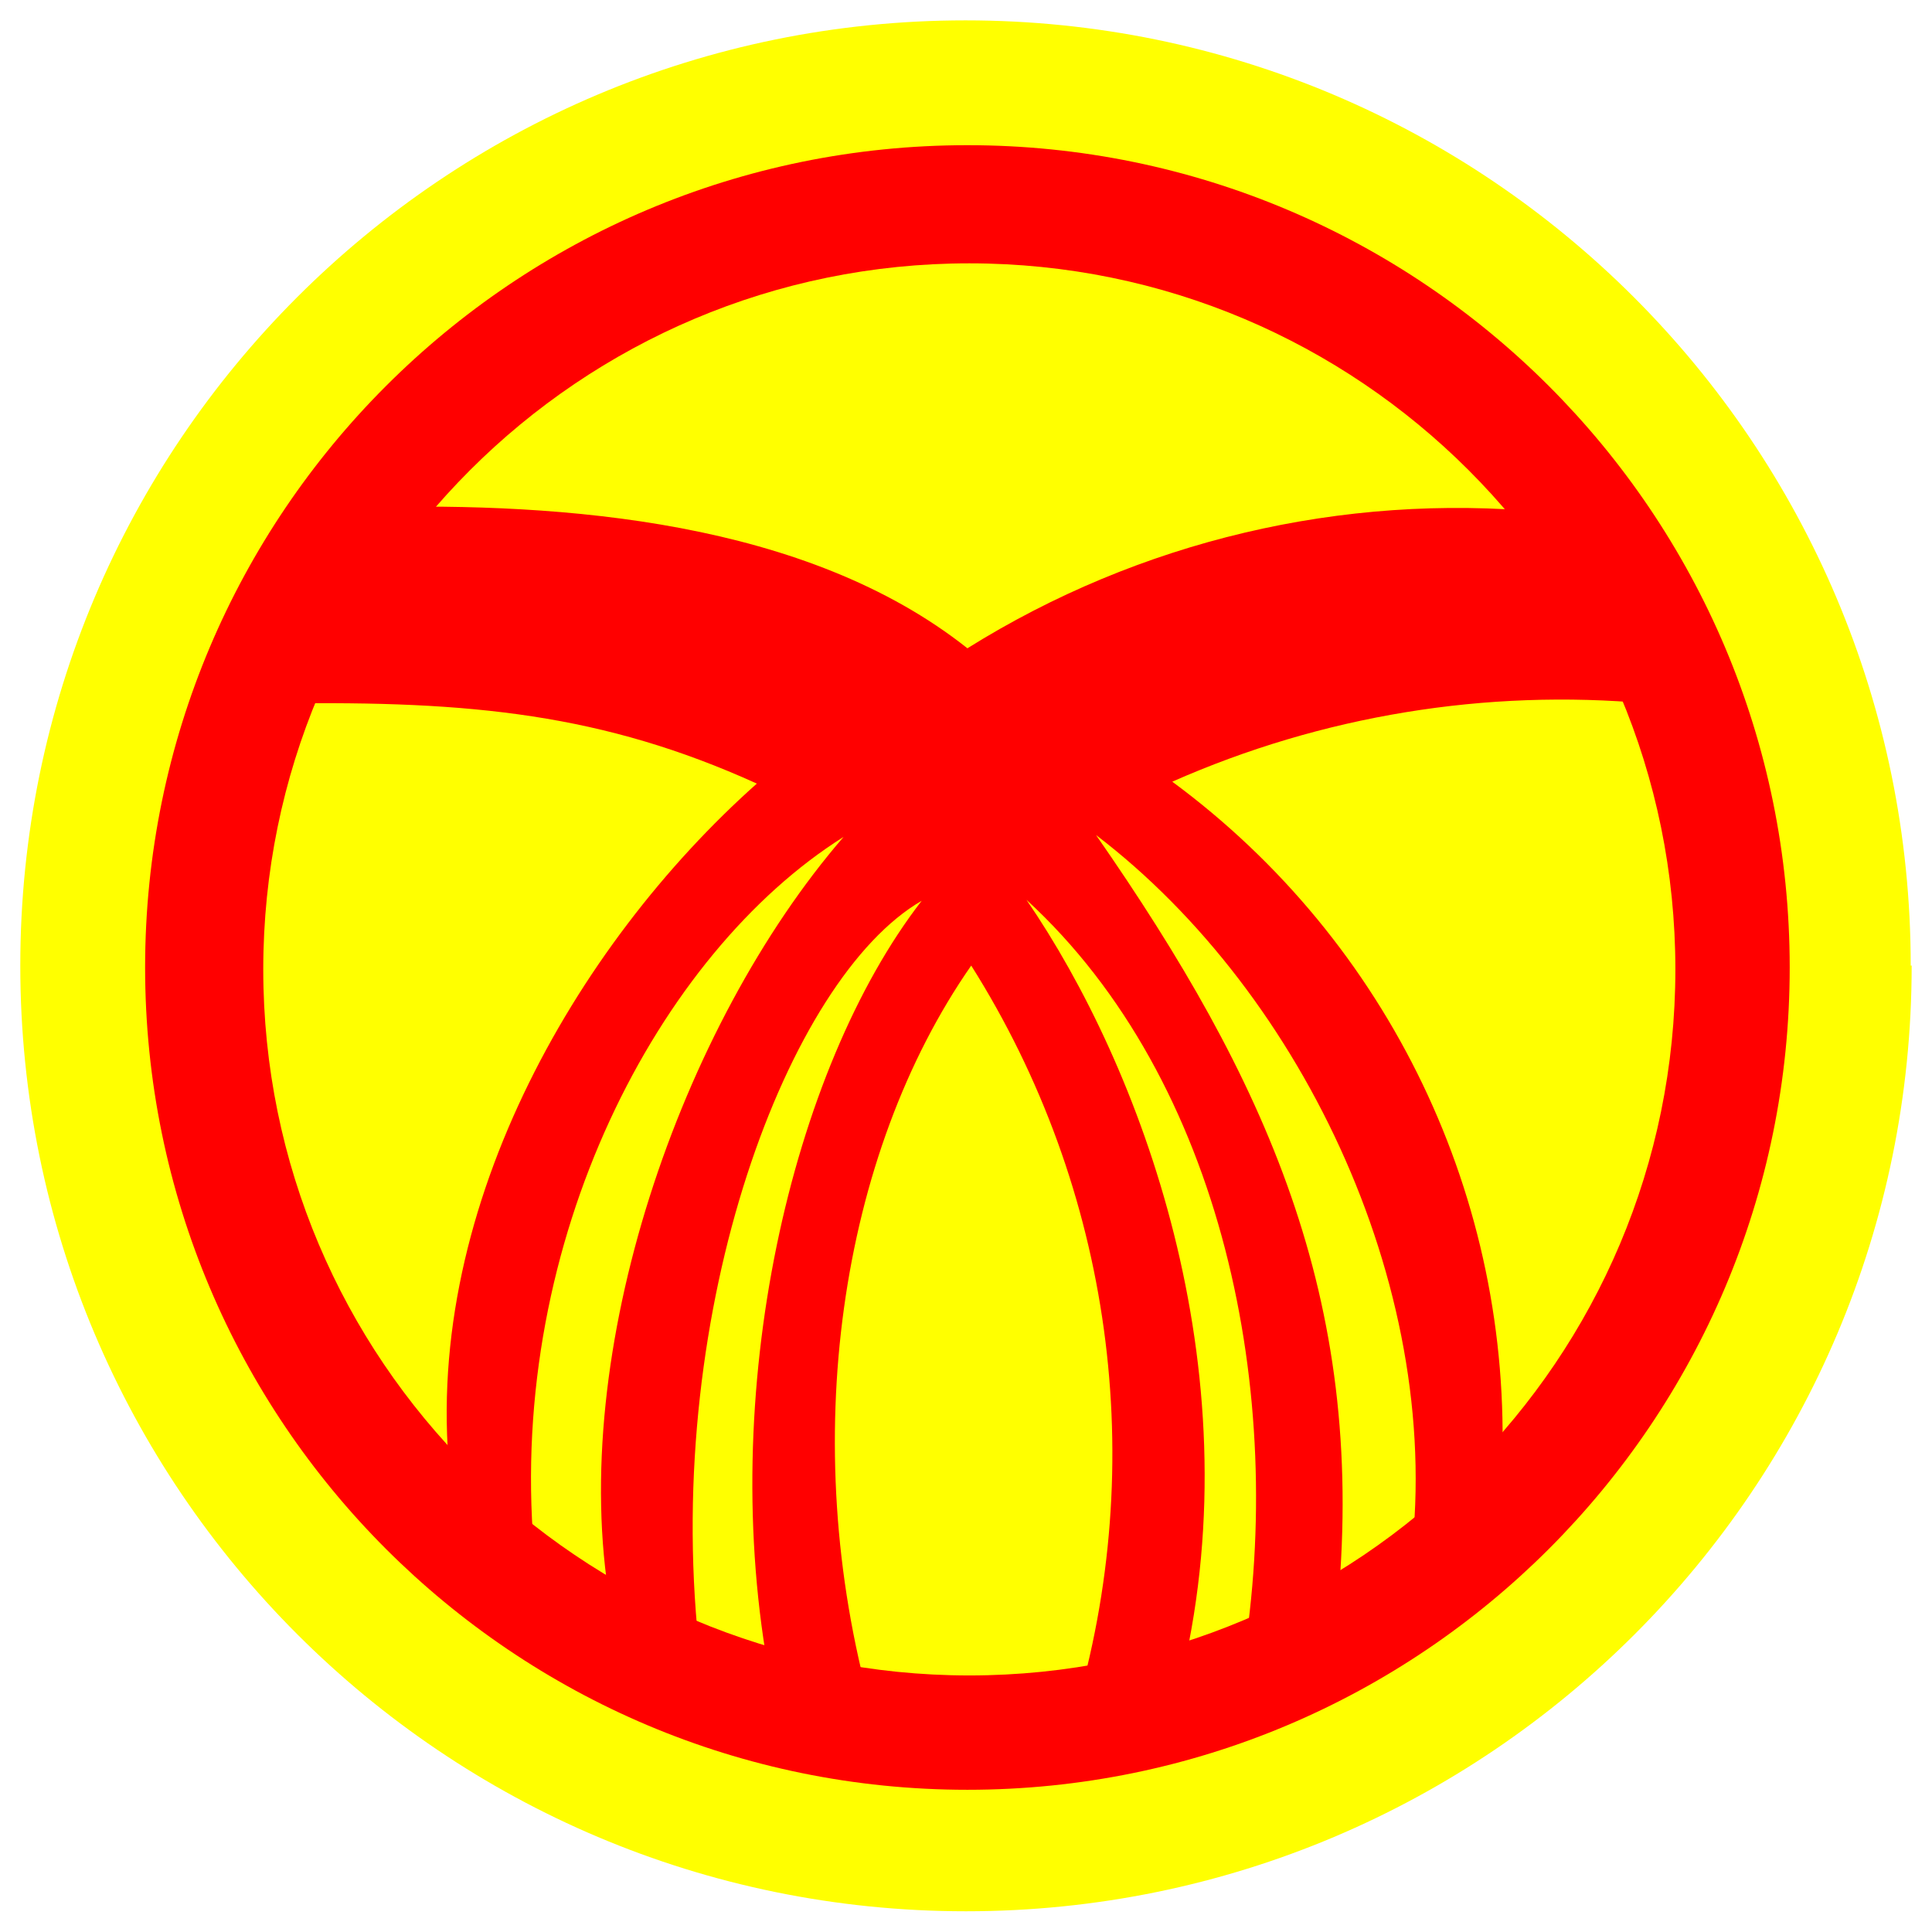
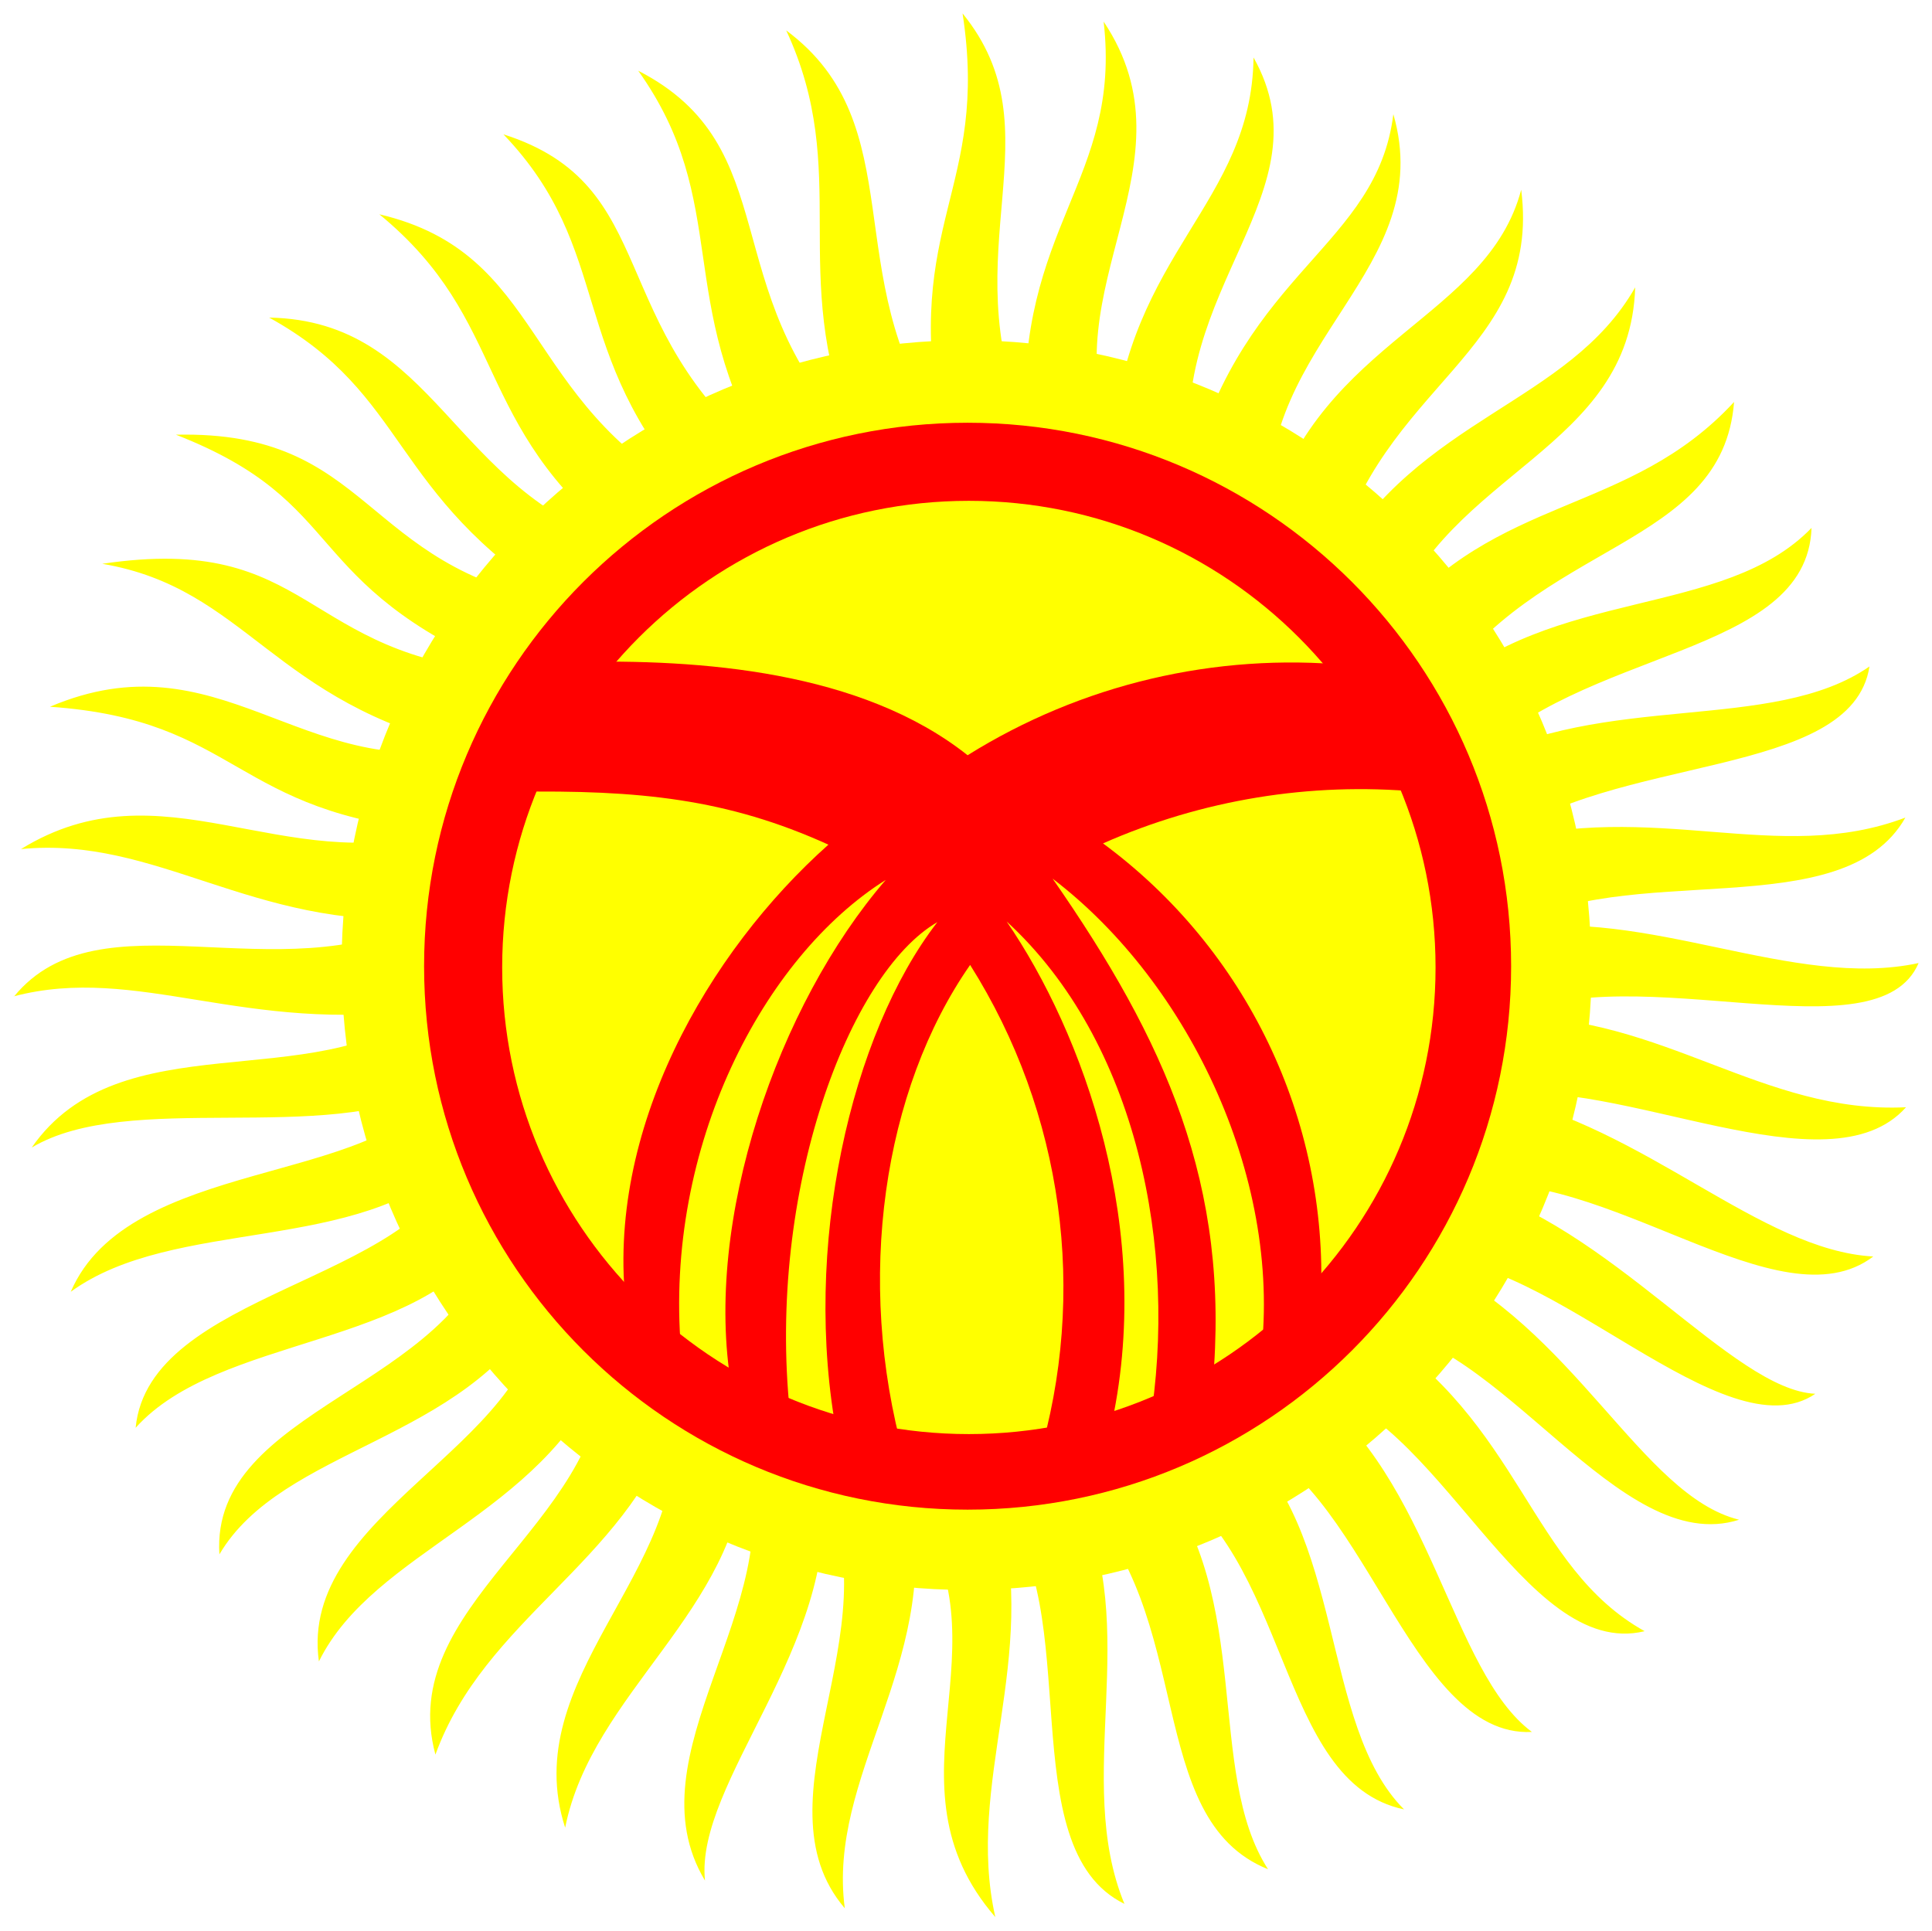
- <svg xmlns="http://www.w3.org/2000/svg" viewBox="225.26 145.09 190.09 190.05">
+ <svg xmlns="http://www.w3.org/2000/svg" viewBox="176.41 96.44 287.59 287.41">
  <defs>
    <clipPath id="a">
      <path fill-opacity=".7" d="M-85 0h682.7v512H-85z" />
    </clipPath>
  </defs>
  <g fill-rule="evenodd" clip-path="url(#a)" transform="translate(79.6)scale(.9375)">
+     <path fill="#ff0" d="M105.5 261.1c13.6-16.6 41.9-.4 65-12.3-27.4 1.5-42.3-13.2-63.9-11.1 22.4-13.8 41.5 4.5 66.5-2.8-33.1-2.8-31.7-17.7-61.9-19.8 26.8-11.4 40 11.8 66.3 6.5-31-7.1-35-25.3-58-29.2 33.6-5 31.4 14.8 64.3 17.2-33.4-14.3-24.7-26.8-52.6-37.7 31.3-.7 29.2 21 61 26.6-27.2-17.2-23.9-32.9-46.2-45.2 26.5.5 29 27.6 56.1 36-24.1-19.1-17.8-35.3-38.6-52.4 26.4 6.2 22.5 29.6 50 44.6-20.4-22.6-12.6-38.8-30.3-57.3 25.4 8.1 15.7 30.4 42 51.6-15-24.9-5.7-40.8-20.6-61.7 23.6 12.1 12.2 34.9 34 57.5-10.3-25.5 0-41.3-10.5-63.9 20.2 15 8.2 39.3 24.5 62.5-6-32 7.8-37.2 3.5-65.2 15.3 18.8-1.8 37.6 10 65.3-1.5-31.5 15.3-38.8 12.4-64 15.1 22.6-8.5 42.3 1.4 66.5 2.5-29.8 22.1-37.6 22.4-60.8 12 21.3-14 36.7-9.8 65 8.5-31.2 29.4-35 32-56 7.1 24.6-21.4 36-19.7 63.4 8.5-27.7 34.6-31 40-51.4 3.3 26-22.4 30.7-29.7 59.5 13.5-23.5 37.2-25.4 47.8-44-.8 25.8-29.8 29.2-38.7 53.3 16.7-20.5 37.7-17 54.4-35.1-1.8 23.3-31.3 22-47 46.1 18.1-16.7 45.4-11.7 59.3-26.1-.7 20.6-36.9 19-54 37.5 21-11.6 47.8-4.8 63.2-15.5-2.8 18-41 13.8-59.3 28 25.2-7 44.7 3.7 65-4-9.9 17.5-44.6 6.4-63 17.8 22-3.7 45.2 9.6 65.1 5.3-6.5 15.2-44.6-1-65 8.5 24.4-.2 40.3 15.5 63 14.4-12.3 13.8-45.7-5.1-65.2-1.9 23.8 5 42 24.6 60 25.6-14.9 11.3-42.5-14.5-65-11.3 23.2 6.2 42.6 32.5 55.8 33.1-14.3 9.8-42.5-22.5-61.8-21.3 23.5 10.6 34.2 37.5 49.7 41.3-19.1 6.1-37.9-29.2-58.4-30.5 23.8 15 25.1 38 43.4 48.2-19.3 4.7-33-35.2-53.3-38.6 19.5 14.3 22.5 45 35.4 54.6-19.6 1-26.7-40.7-46.8-46.7 17.2 14.4 13.1 45.6 26.5 59-20.4-4.3-17.8-40.6-39.1-52.9 15.3 19.4 7.5 46.9 17.5 62.4-19.9-8-11.3-40.6-30.2-59 10.3 20.6-.8 44.6 7.4 64.5-18.2-8.9-6-47.4-19.9-62.7 6.4 23.8-5.4 43.5-.6 64.8-18.6-21.5 2.8-43.2-13.3-65.1 4.2 25.1-13.4 42.7-10.6 63.7-14.7-17.2 8-44.7-3.5-66.4 2.4 24.7-20.3 46.4-18.7 62-12-20 13.3-43.6 6.5-66.3-1.4 23.6-24.4 36.4-28.7 57.9-7.7-23.7 19.6-40.8 17.2-64.1-7.8 22.1-30 31-37.8 52.5-6.4-23.7 26-36.2 26.8-61-10 23.2-36.5 28.4-45.3 46.2-3.3-23.5 33.8-34 35.2-56.3-12 21.4-41 22.3-51 39.3-1.5-23.4 37.6-26.3 43.7-50.8-11.9 18.2-43.7 15.9-57 30.7 2.1-21.7 44.4-23 51.2-42.6-15.8 15.2-45 9-61.5 21 9.2-21.4 48.9-16.9 57.8-32.3-17.5 9.1-48.6.2-64 9.4 14-20.2 44.8-8.1 62.3-22-28.4 4.1-45.5-7.2-65.2-2z" />
    <path fill="#ff0" d="M356 256.1a99.2 99.2 0 1 1-198.5 0 99.2 99.2 0 0 1 198.4 0z" />
    <path fill="red" d="M343.2 256.3a86.3 86.3 0 1 1-172.6 0 86.3 86.3 0 0 1 172.6 0" />
    <path fill="#ff0" d="M331.2 256.5a74 74 0 1 1-148.2 0 74 74 0 0 1 148.2 0" />
    <path fill="red" d="M194 208c20.5-.5 46 1.4 62.9 14.8a97 97 0 0 1 60.5-14.3l11 20.1a101 101 0 0 0-50 8.2 85.3 85.3 0 0 1 34.6 72.1c-2.7 3.4-7 7.1-9.7 10.5 4-28.5-11-60.3-32.9-77 17.8 25.6 28.3 48.6 25.4 80.4l-10 6.4c4.6-28-2-61-22.7-80 12 17.5 23.8 49 16.4 81-3.2 1-8.2 3.7-11.4 4.6a96 96 0 0 0-10.8-78.7c-13.8 19.8-18.3 50-10.5 78-3.8-1-6.7-2.2-10.6-3.1-5.7-30 2.2-64 15.9-81.7-14 8.1-27.1 42.7-23.4 78l-9.3-4.3c-4.5-26.3 7.4-60.6 24.5-80.4-19.4 12.2-35.2 42.3-32.5 74.6-3-2.6-5.7-3.9-8.7-6.6-3.4-28.2 13-56.6 32.1-73.6-16.1-7.3-30-8.7-50-8.4 3.1-6.5 6-14.1 9.2-20.7z" />
  </g>
</svg>
